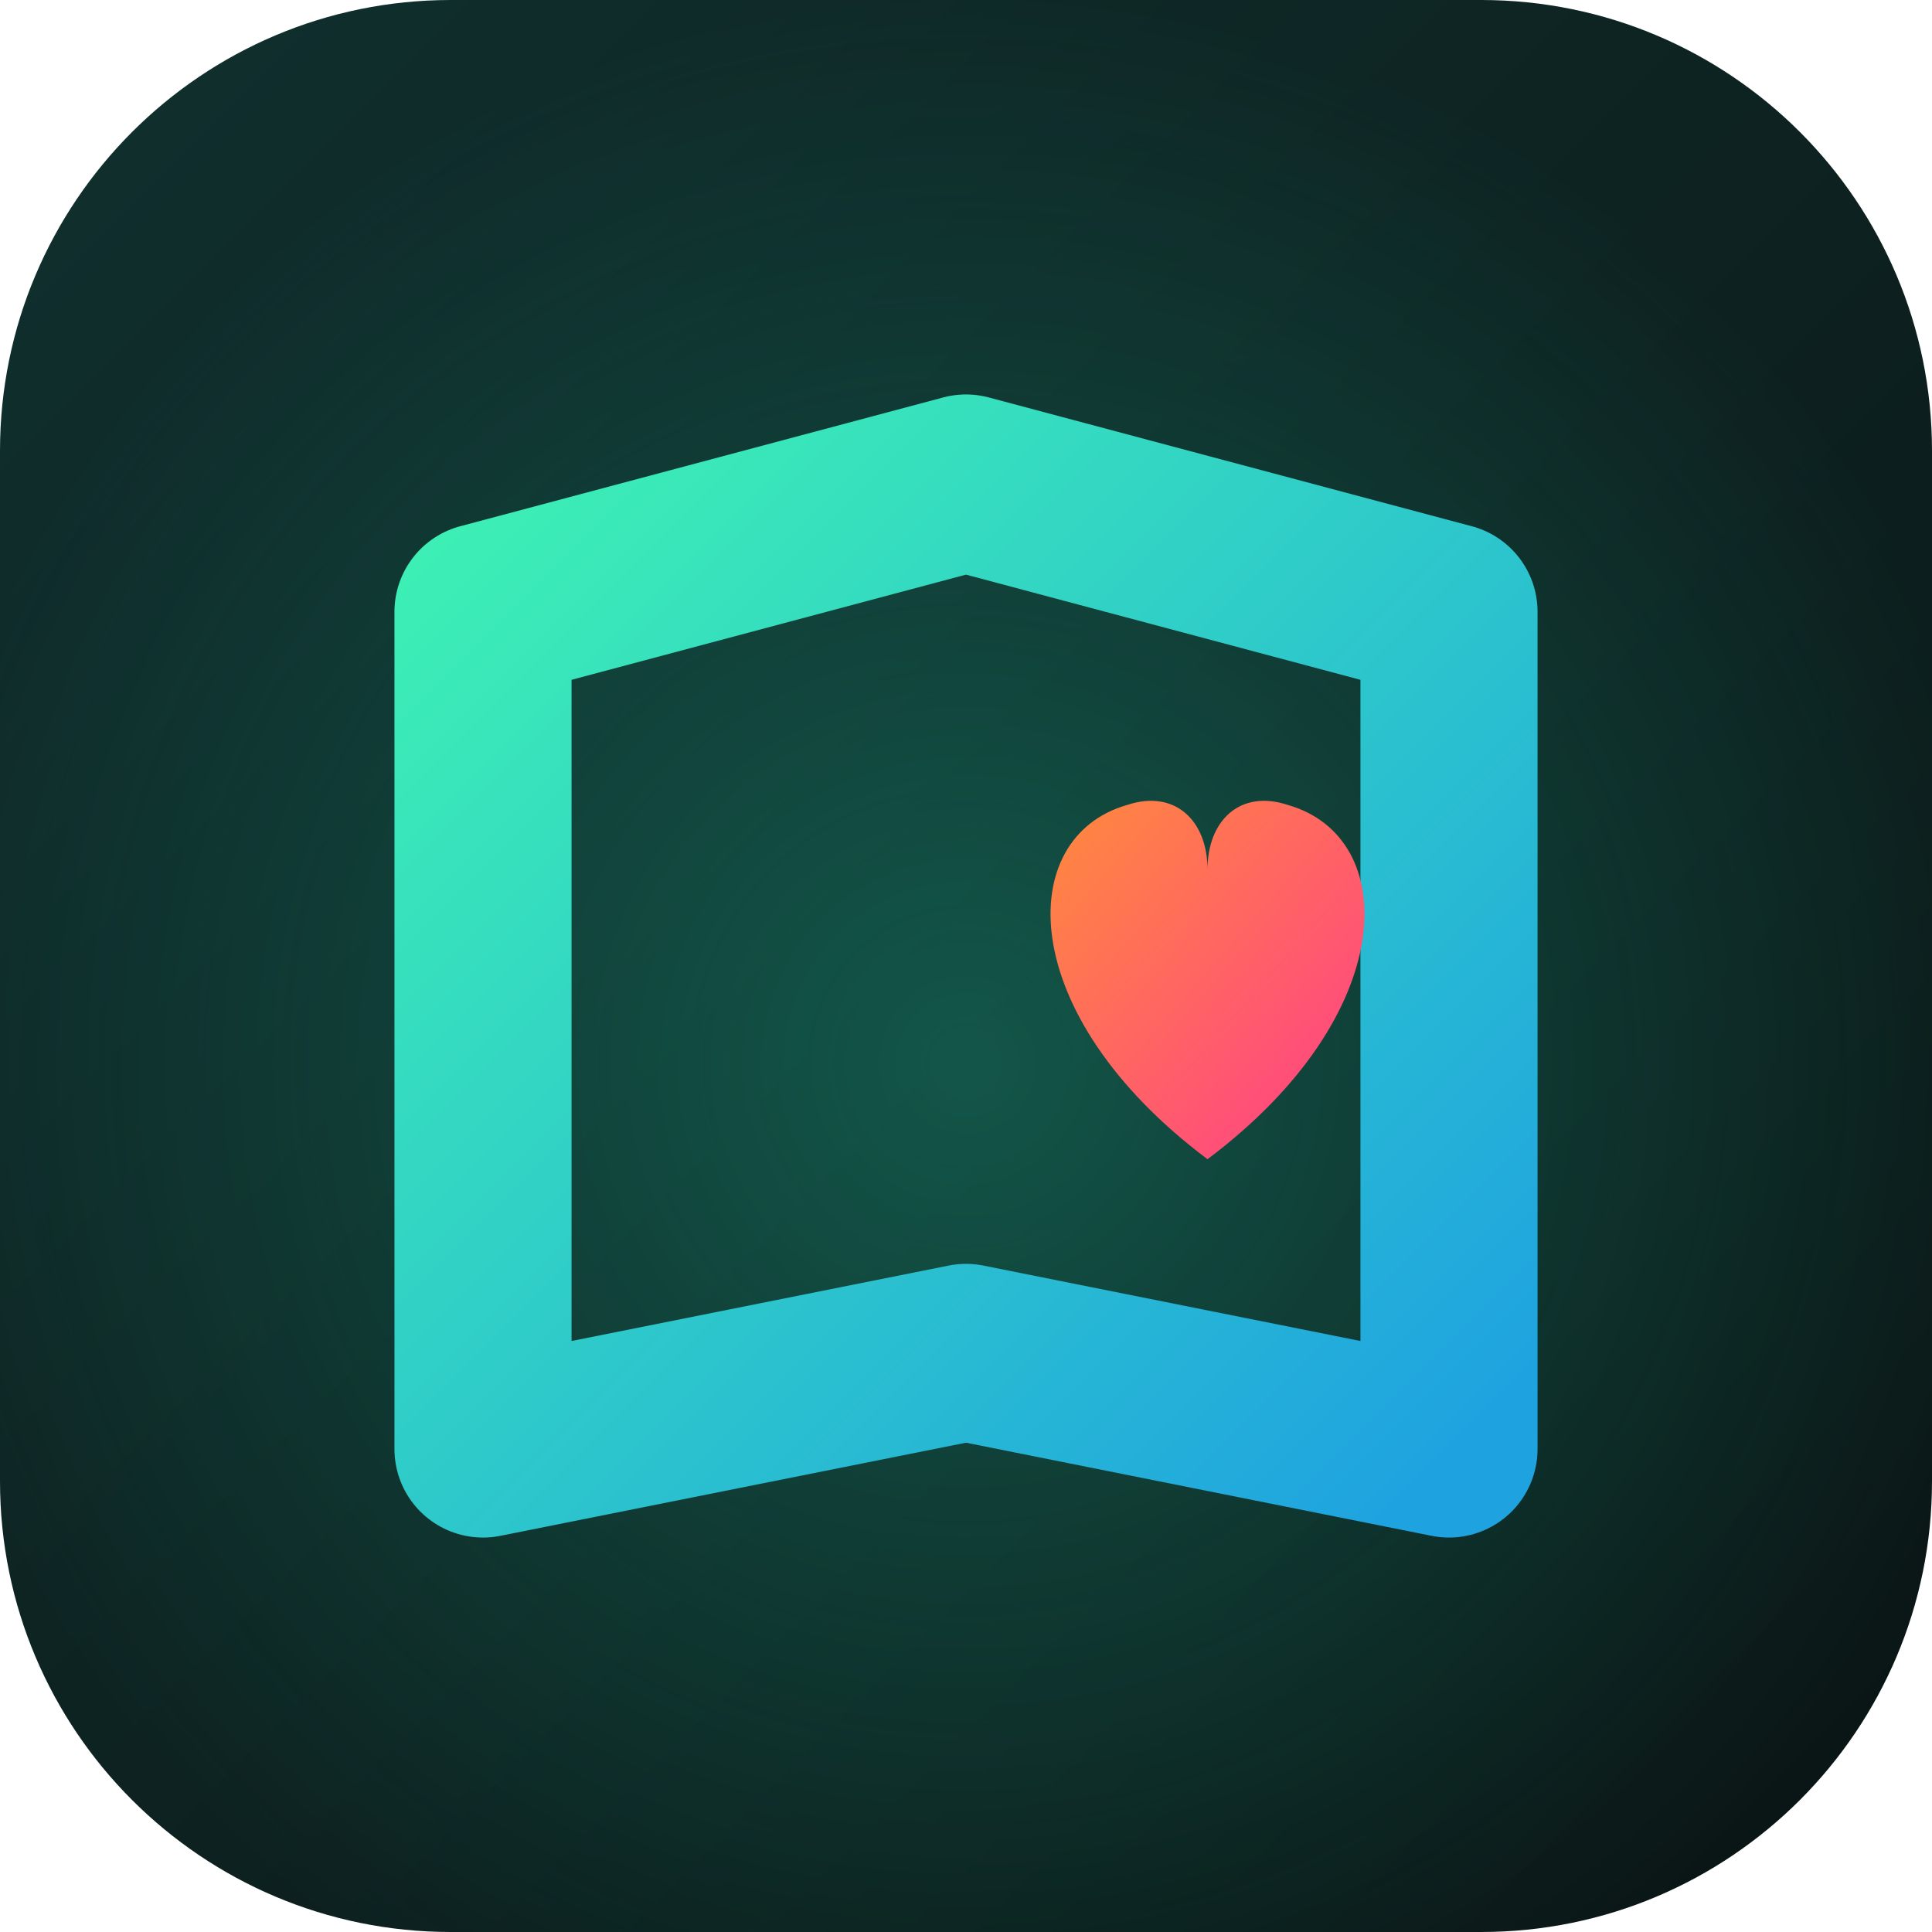
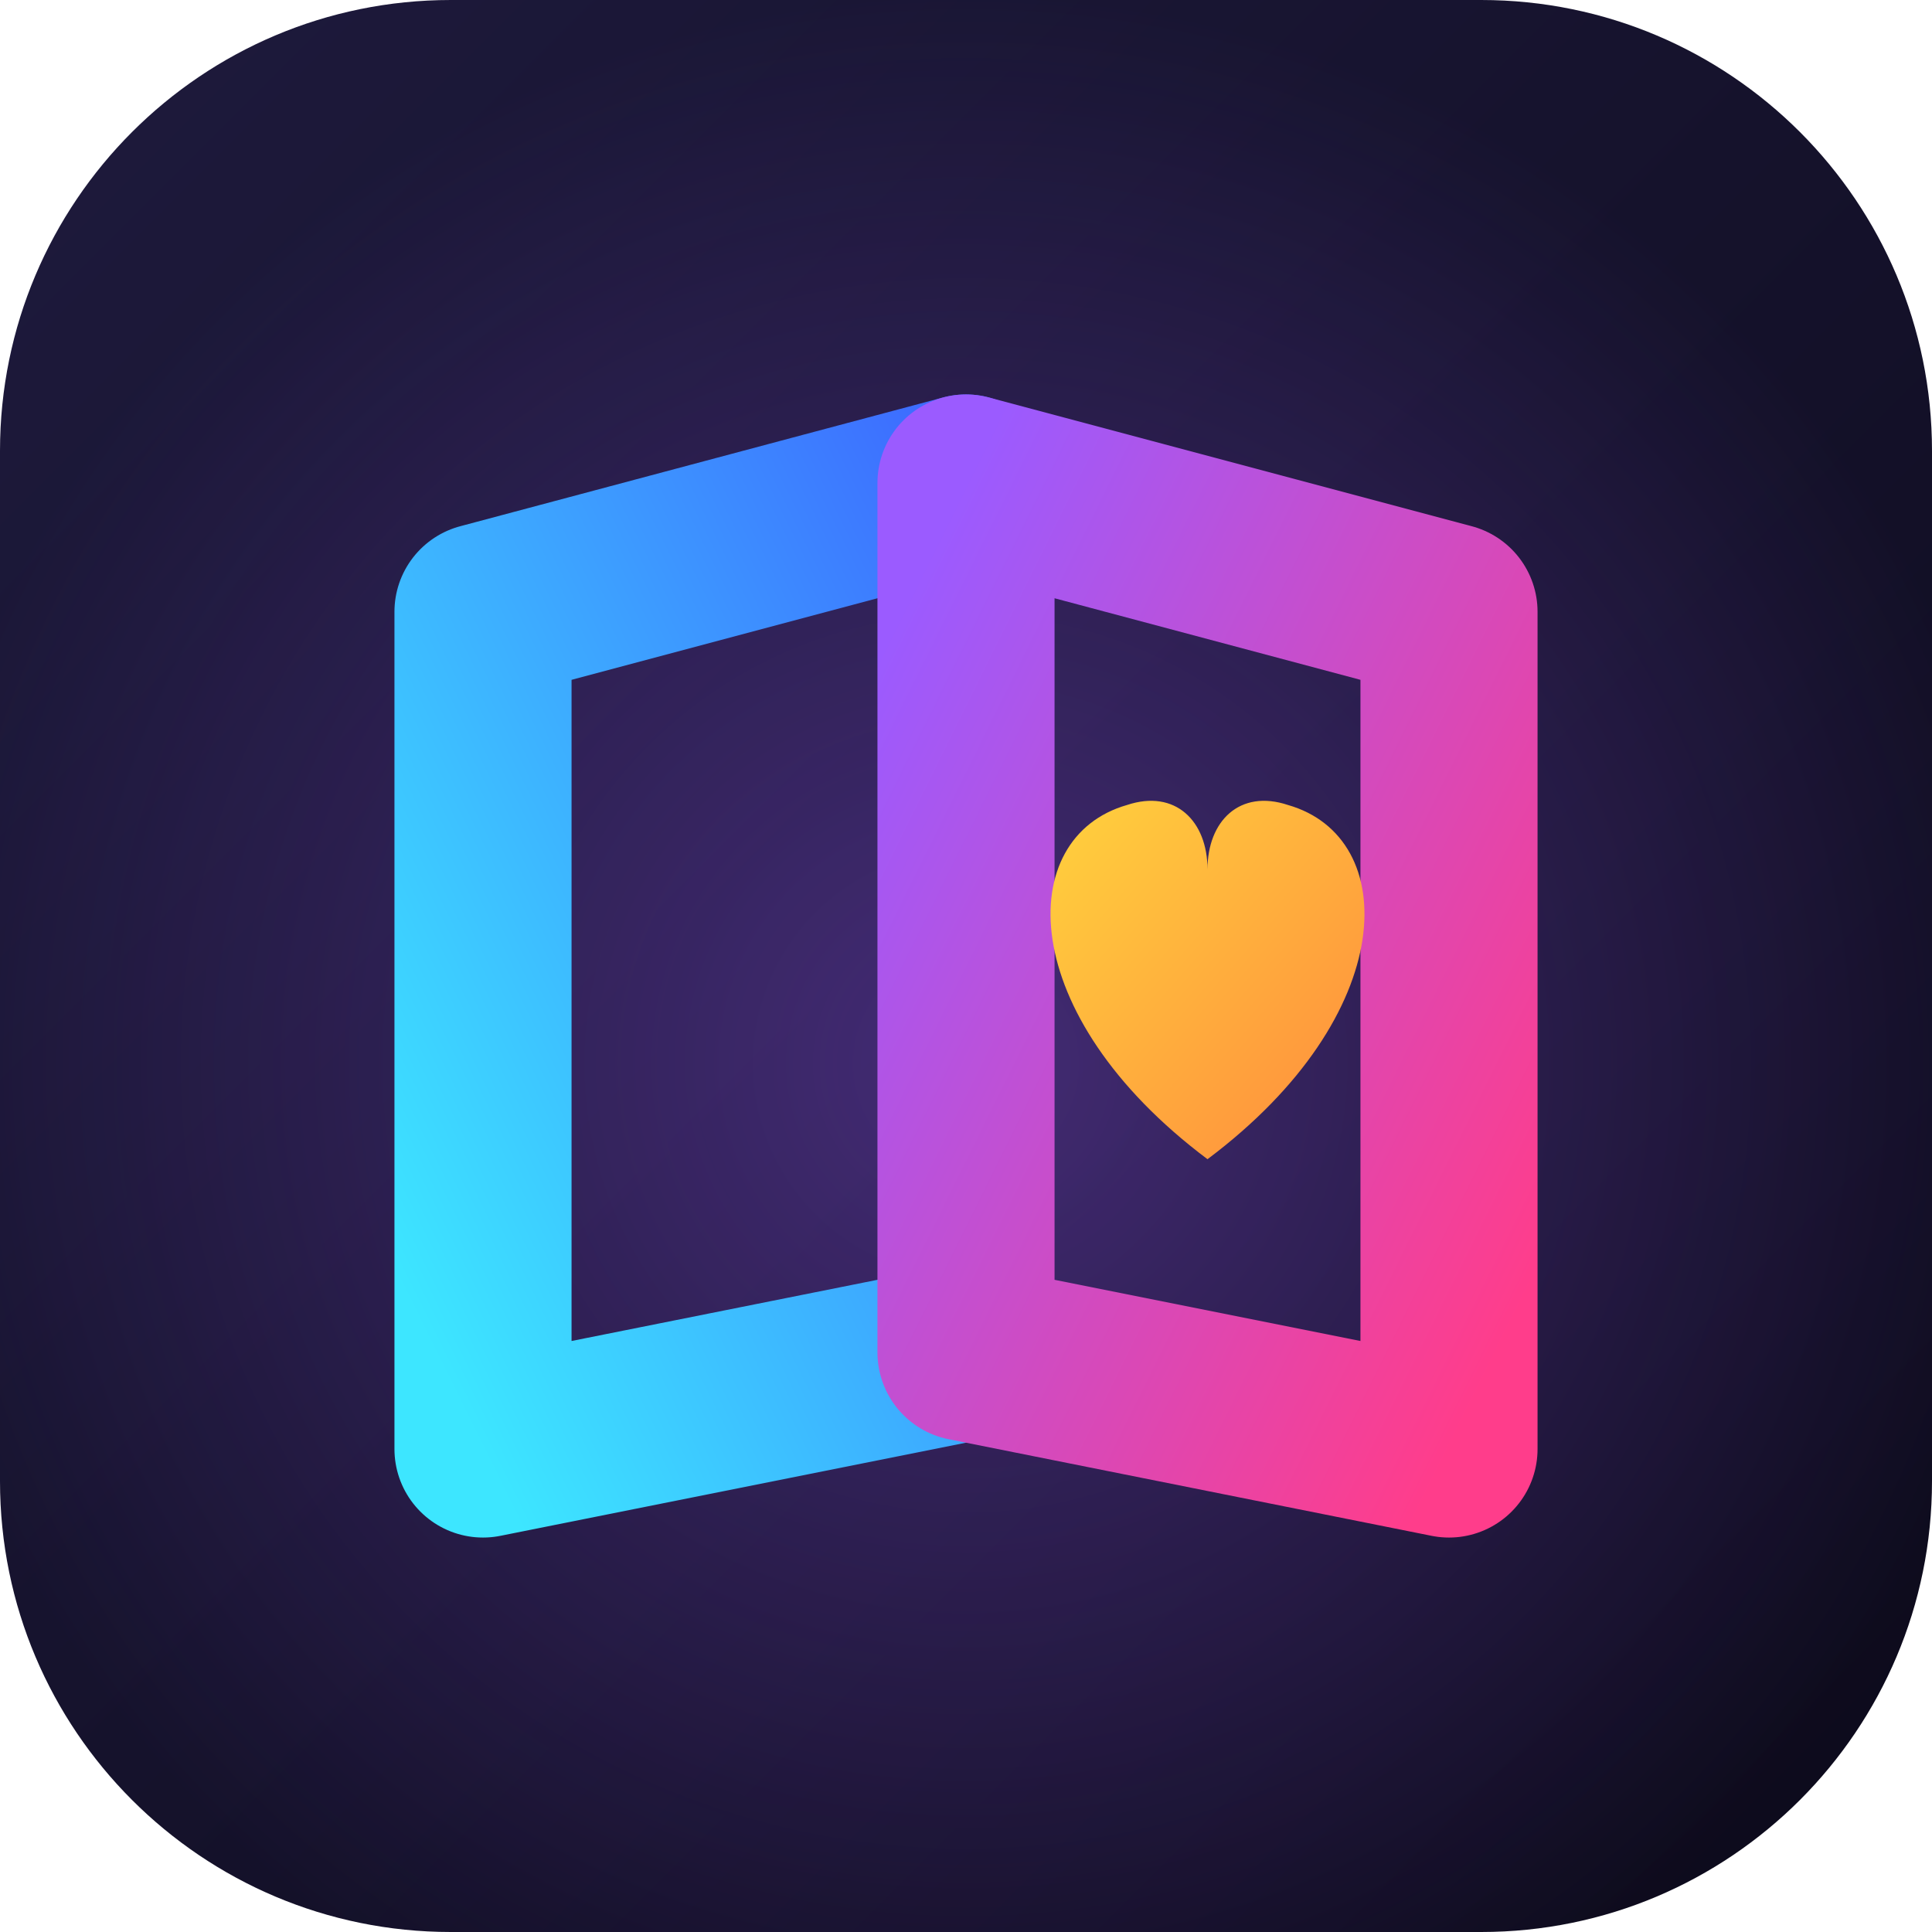
<svg xmlns="http://www.w3.org/2000/svg" viewBox="0 0 120 120" role="img" aria-label="Card Maker Studio">
  <defs>
    <linearGradient id="tile" x1="0" y1="0" x2="1" y2="1">
-       <stop offset="0" stop-color="#10302E" />
-       <stop offset="1" stop-color="#0A1414" />
+       <stop offset="0" stop-color="#1E1A3D" />
+       <stop offset="1" stop-color="#0C0A1A" />
    </linearGradient>
-     <linearGradient id="c" x1="0" y1="0" x2="1" y2="1">
-       <stop offset="0" stop-color="#3DF0B4" />
-       <stop offset="1" stop-color="#1FA3E0" />
+     <linearGradient id="l" x1="0" y1="1" x2="1" y2="0">
+       <stop offset="0" stop-color="#3DE6FF" />
+       <stop offset="1" stop-color="#3D6BFF" />
+     </linearGradient>
+     <linearGradient id="r" x1="0" y1="0" x2="1" y2="1">
+       <stop offset="0" stop-color="#9B5BFF" />
+       <stop offset="1" stop-color="#FF3D8B" />
    </linearGradient>
    <linearGradient id="h" x1="0" y1="0" x2="1" y2="1">
-       <stop offset="0" stop-color="#FF8A3D" />
-       <stop offset="1" stop-color="#FF3D8B" />
+       <stop offset="0" stop-color="#FFD23D" />
+       <stop offset="1" stop-color="#FF8A3D" />
    </linearGradient>
    <radialGradient id="glow" cx=".5" cy=".55" r=".55">
-       <stop offset="0" stop-color="#1FC7A0" stop-opacity=".32" />
-       <stop offset="1" stop-color="#1FC7A0" stop-opacity="0" />
+       <stop offset="0" stop-color="#9B5BFF" stop-opacity=".35" />
+       <stop offset="1" stop-color="#9B5BFF" stop-opacity="0" />
    </radialGradient>
  </defs>
  <rect width="120" height="120" rx="28" fill="url(#tile)" />
  <rect width="120" height="120" rx="28" fill="url(#glow)" />
-   <path d="M60 30 L 30 38 L 30 90 L 60 84 L 90 90 L 90 38 Z" fill="none" stroke="url(#c)" stroke-width="11" stroke-linejoin="round" />
-   <path d="M60 30 L 60 84" stroke="url(#c)" stroke-width="8" stroke-linecap="round" />
+   <path d="M60 30 L 30 38 L 30 90 L 60 84" fill="none" stroke="url(#l)" stroke-width="11" stroke-linecap="round" stroke-linejoin="round" />
+   <path d="M60 30 L 90 38 L 90 90 L 60 84 Z" fill="none" stroke="url(#r)" stroke-width="11" stroke-linecap="round" stroke-linejoin="round" />
  <path d="M75 72 C 63 63, 63 52, 70 50 C 73 49, 75 51, 75 54 C 75 51, 77 49, 80 50 C 87 52, 87 63, 75 72 Z" fill="url(#h)" />
</svg>
